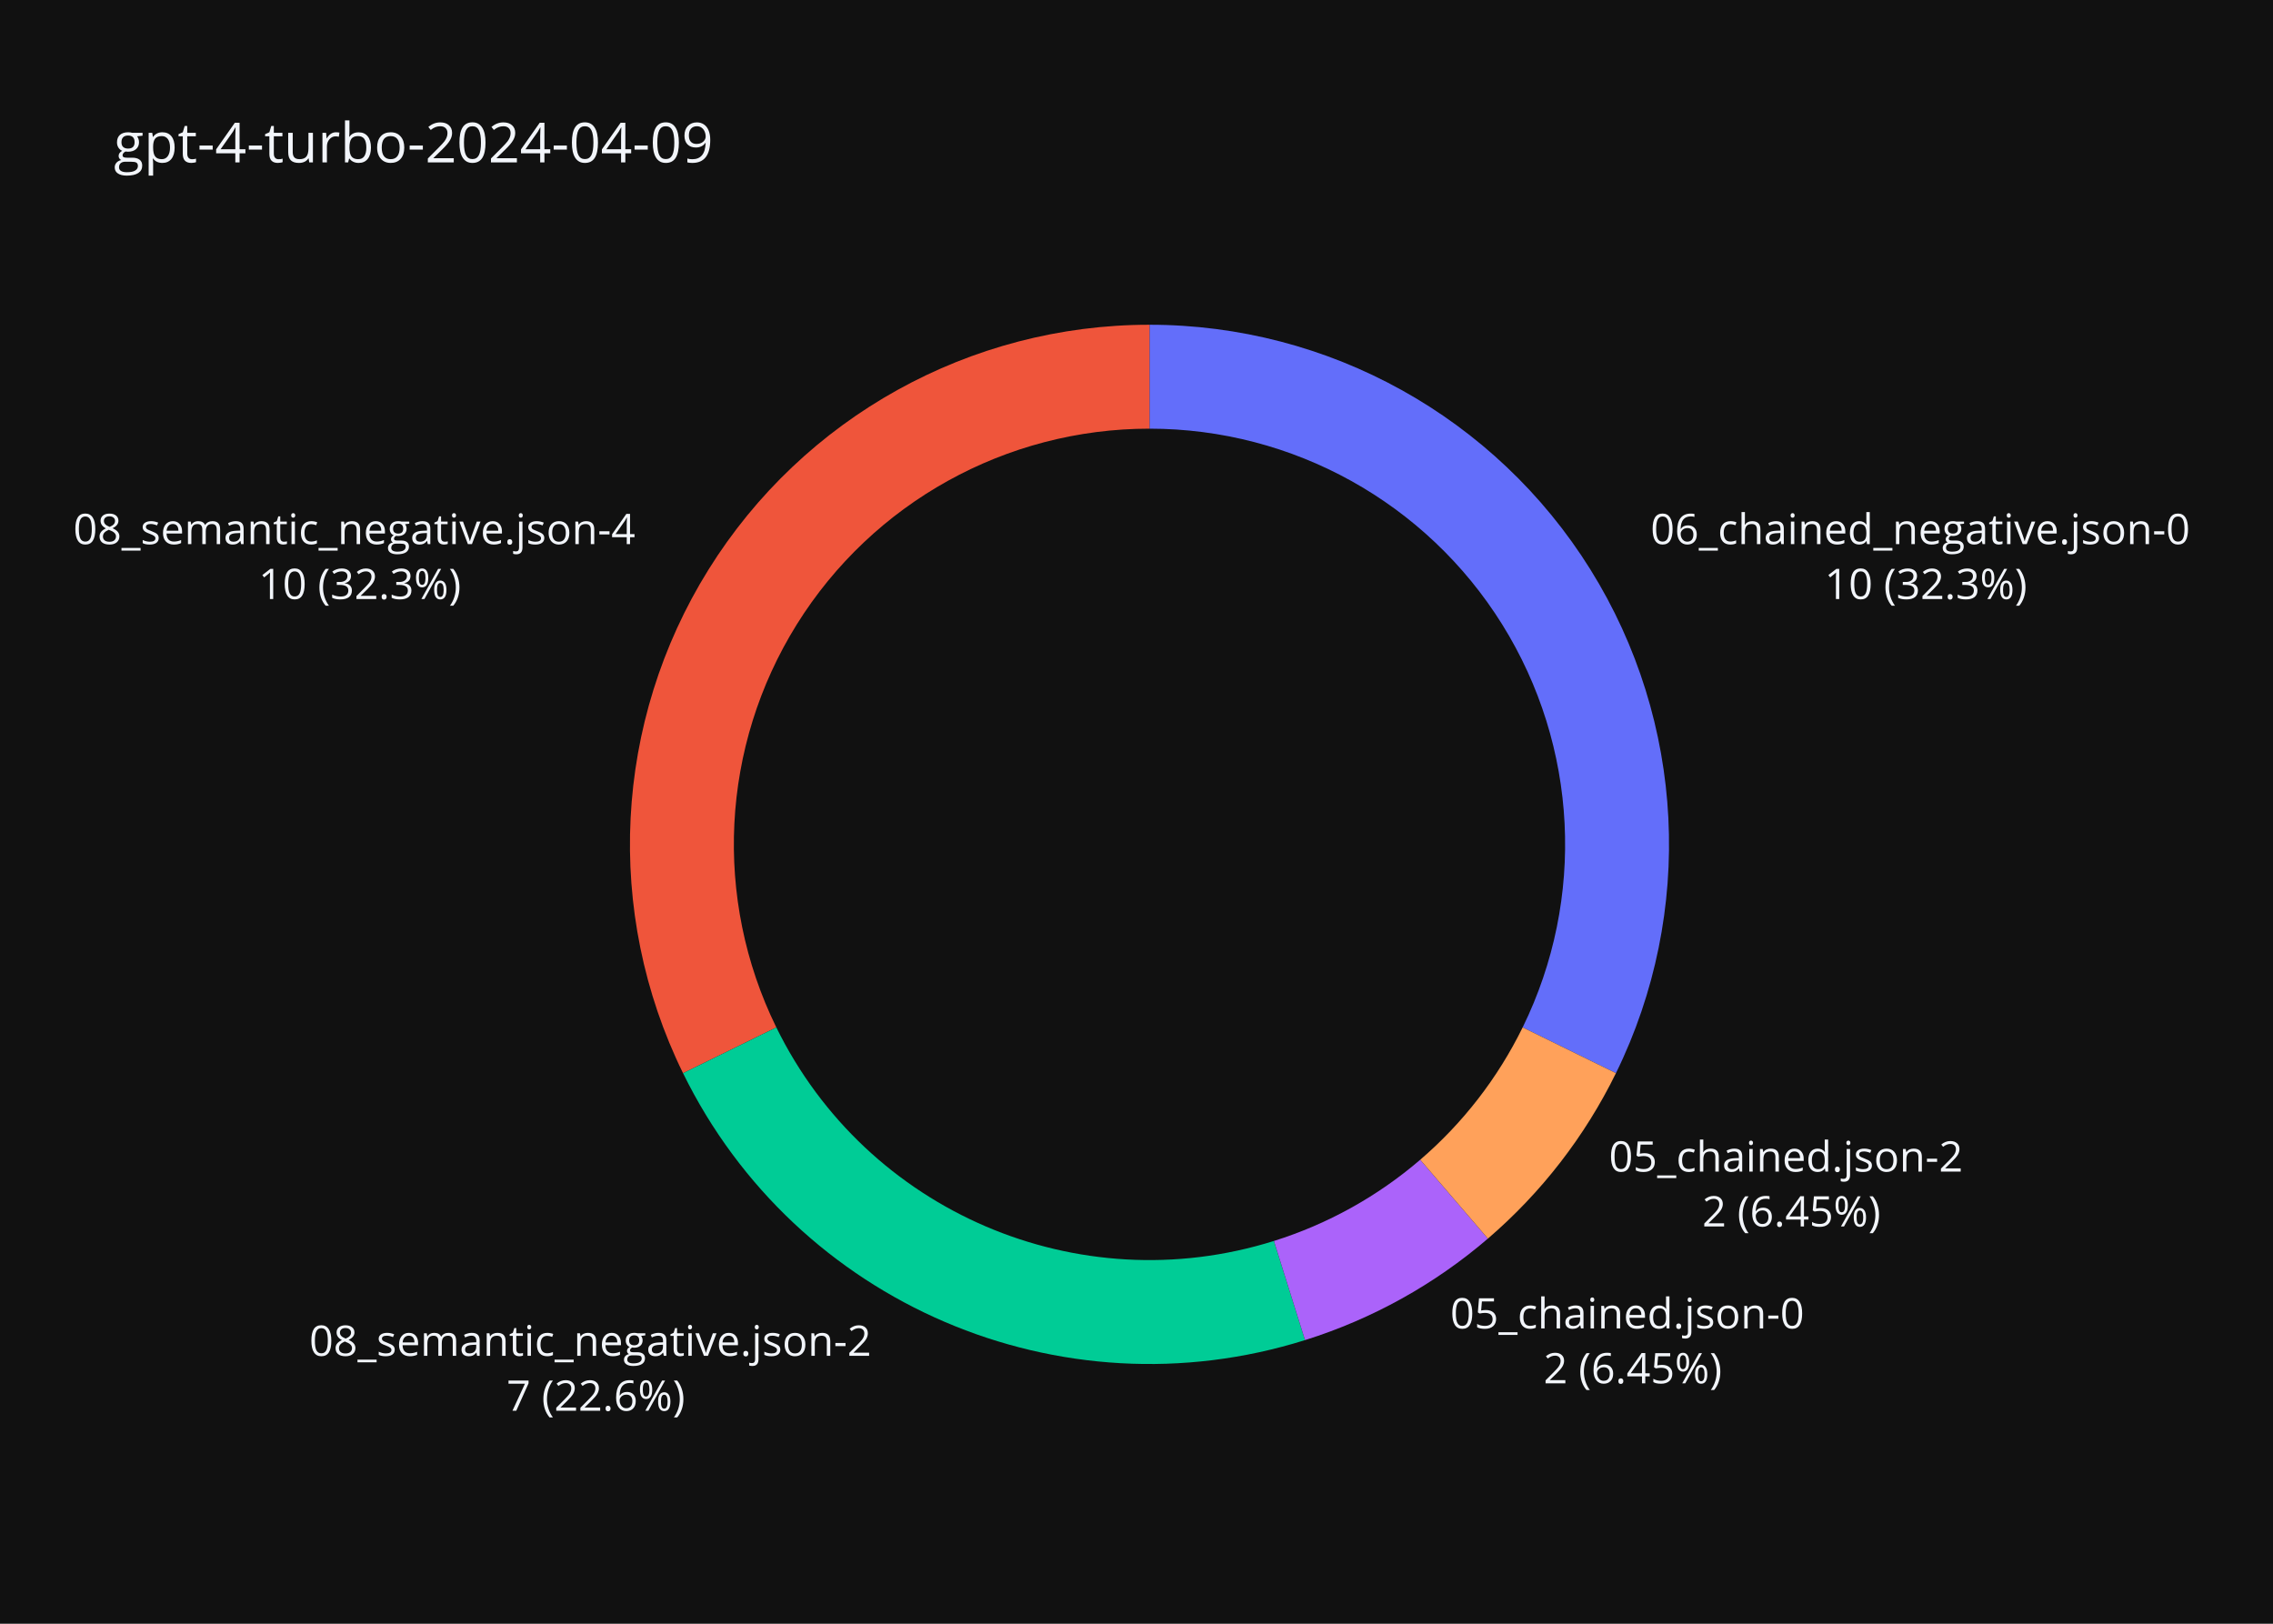
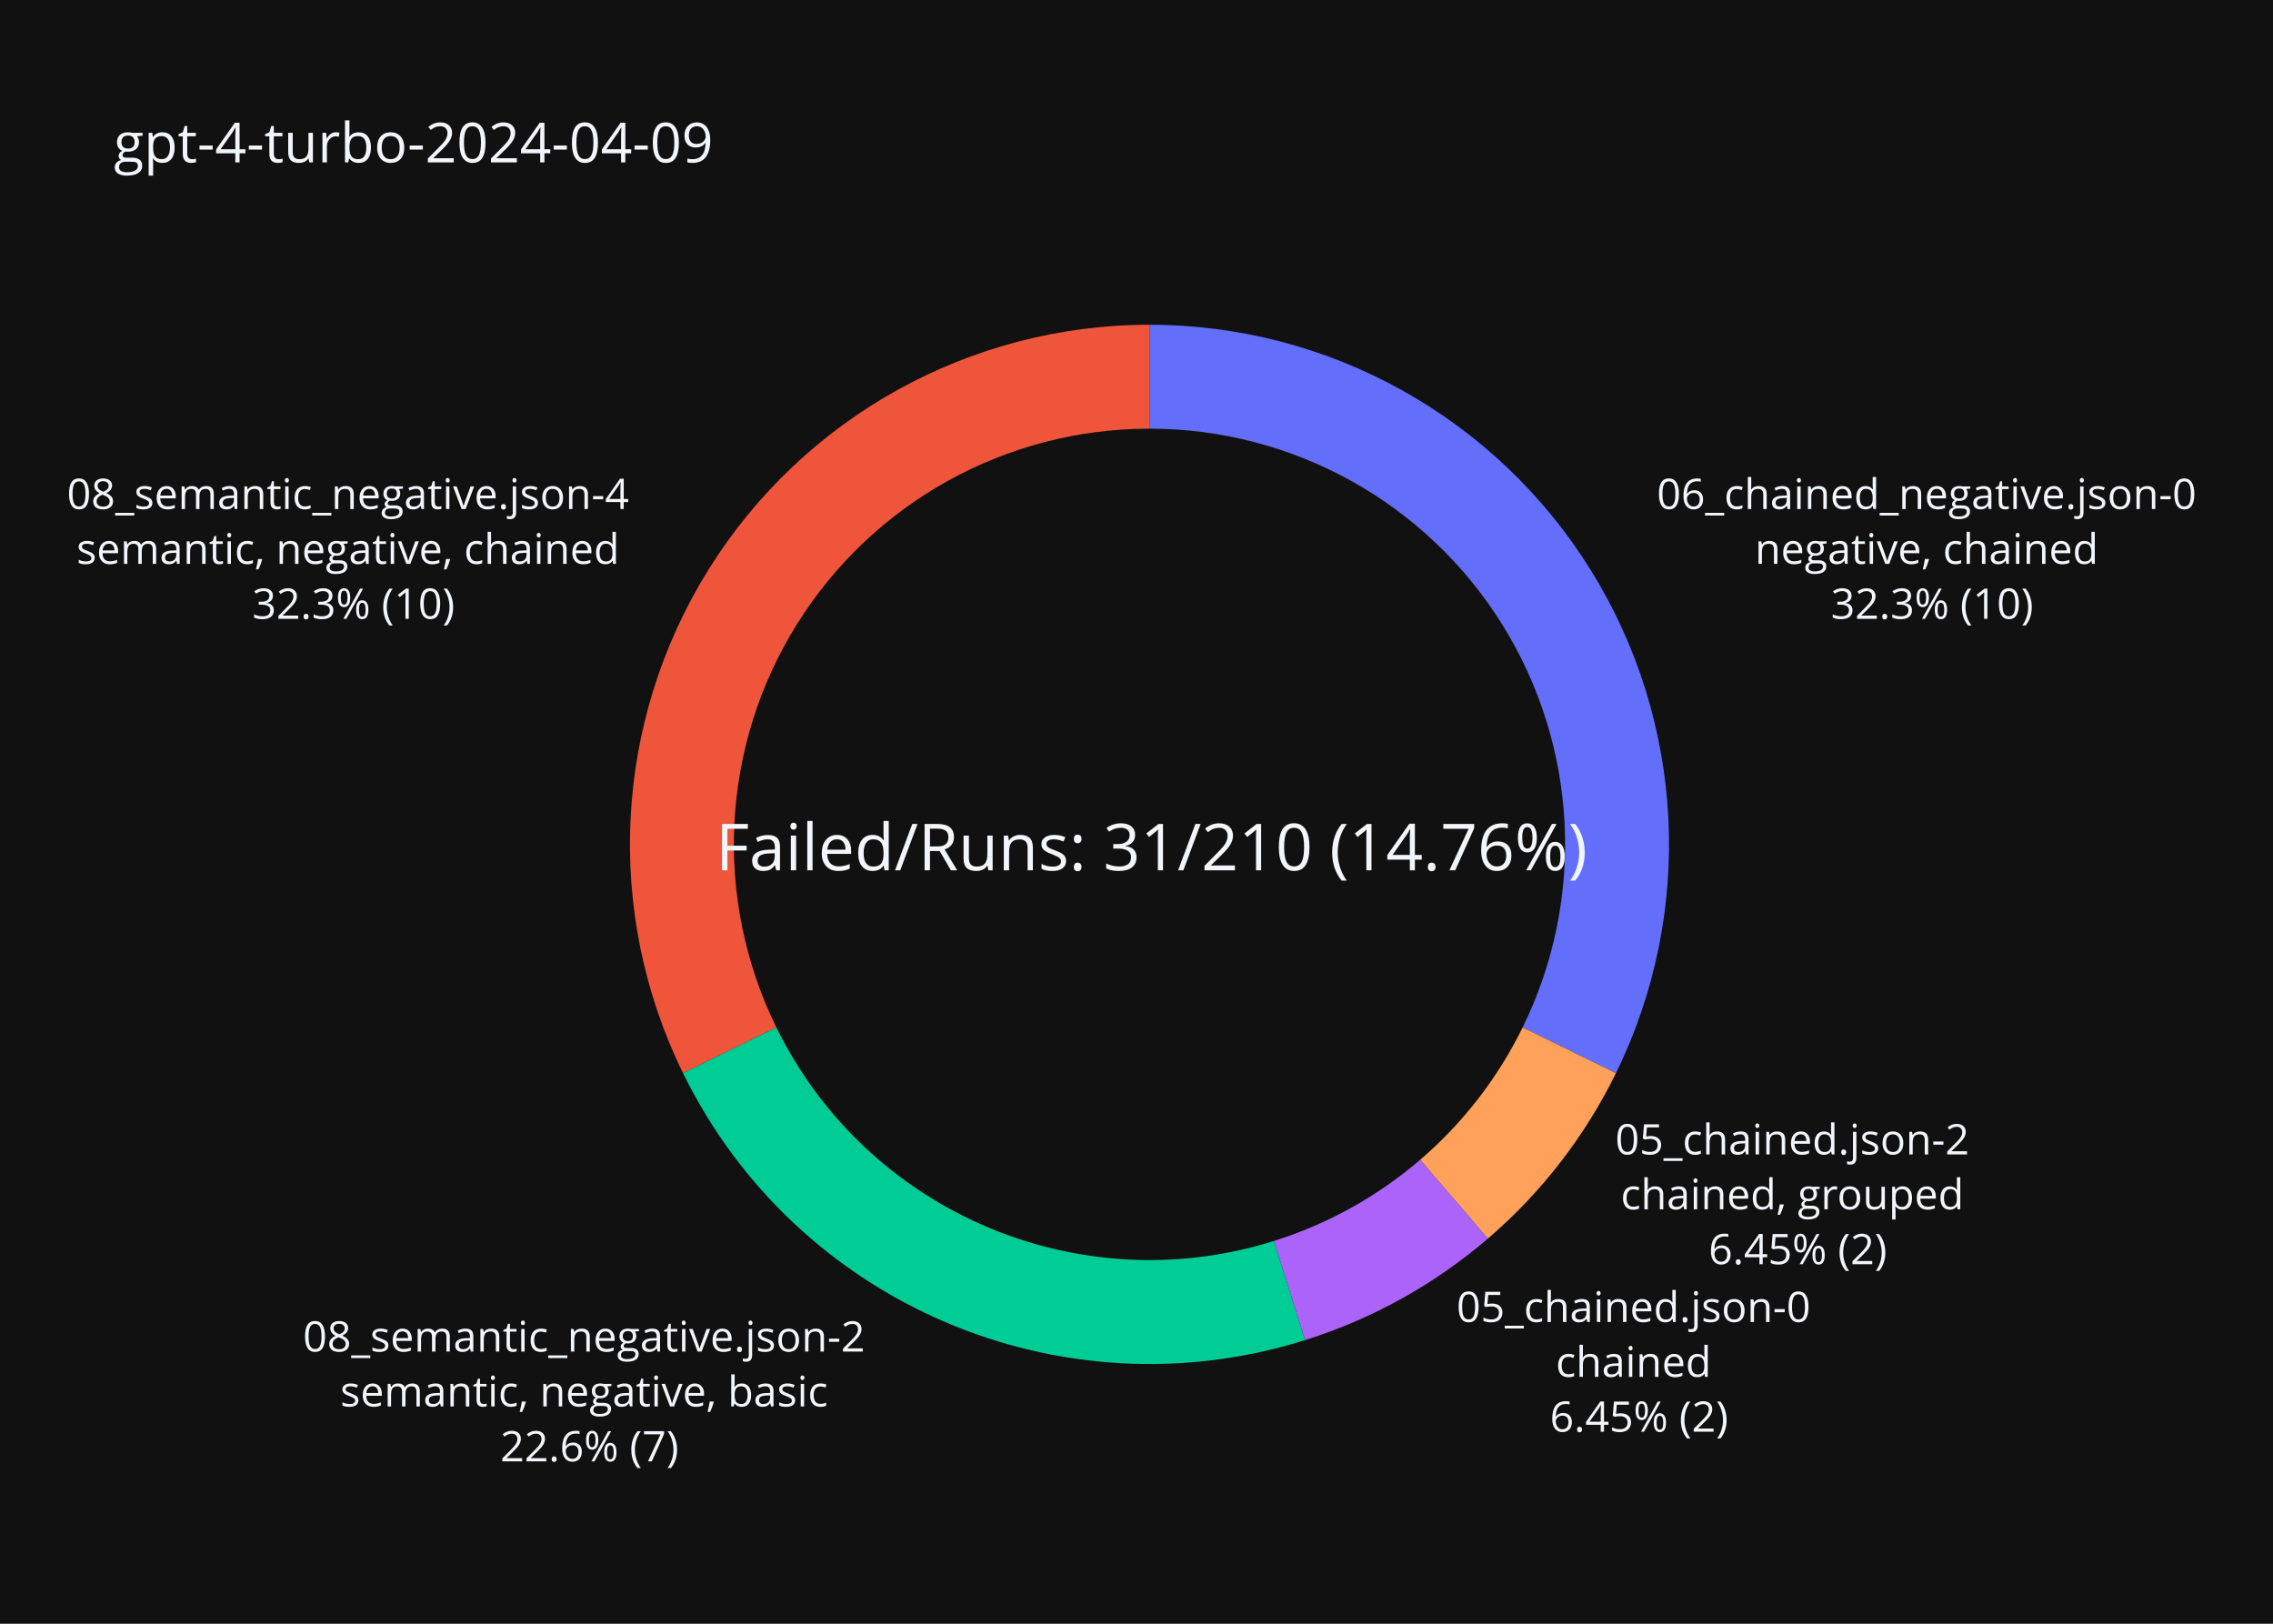
<svg xmlns="http://www.w3.org/2000/svg" class="main-svg" width="700" height="500" style="" viewBox="0 0 700 500">
  <rect x="0" y="0" width="700" height="500" style="fill: rgb(17, 17, 17); fill-opacity: 1;" />
-   <defs id="defs-9ff87e">
+   <defs id="defs-6b8966">
    <g class="clips" />
    <g class="gradients" />
    <g class="patterns" />
  </defs>
  <g class="bglayer" />
  <g class="layer-below">
    <g class="imagelayer" />
    <g class="shapelayer" />
  </g>
  <g class="cartesianlayer" />
  <g class="polarlayer" />
  <g class="smithlayer" />
  <g class="ternarylayer" />
  <g class="geolayer" />
  <g class="funnelarealayer" />
  <g class="pielayer">
    <g class="trace" stroke-linejoin="round" style="opacity: 1;">
      <g class="slice">
        <path class="surface" d="M468.919,316.37a128,128 0 0 0 -114.919,-184.37l0,-32a160,160 0 0 1 143.649,230.463Z" style="pointer-events: none; fill: rgb(99, 110, 250); fill-opacity: 1; stroke-width: 0; stroke: rgb(68, 68, 68); stroke-opacity: 1;" />
        <g class="slicetext">
-           <text data-notex="1" class="slicetext" transform="translate(593.0839,167.559)" text-anchor="middle" x="0" y="0" style="font-family: 'Open Sans', verdana, arial, sans-serif; font-size: 13px; fill: rgb(242, 245, 250); fill-opacity: 1; white-space: pre;">
-             <tspan class="line" dy="0em" x="0" y="0">06_chained_negative.json-0 </tspan>
-             <tspan class="line" dy="1.3em" x="0" y="0"> 10 (32.3%)</tspan>
+           <text data-notex="1" class="slicetext" transform="translate(595.0292,156.7406)" text-anchor="middle" x="0" y="0" style="font-family: 'Open Sans', verdana, arial, sans-serif; font-size: 13px; fill: rgb(242, 245, 250); fill-opacity: 1; white-space: pre;">
+             <tspan class="line" dy="0em" x="0" y="0">06_chained_negative.json-0</tspan>
+             <tspan class="line" dy="1.3em" x="0" y="0">negative, chained</tspan>
+             <tspan class="line" dy="2.6em" x="0" y="0">32.3% (10)</tspan>
          </text>
        </g>
      </g>
      <g class="slice">
        <path class="surface" d="M354,132a128,128 0 0 0 -114.919,184.37l-28.73,14.093a160,160 0 0 1 143.649,-230.463Z" style="pointer-events: none; fill: rgb(239, 85, 59); fill-opacity: 1; stroke-width: 0; stroke: rgb(68, 68, 68); stroke-opacity: 1;" />
        <g class="slicetext">
-           <text data-notex="1" class="slicetext" transform="translate(110.8068,167.559)" text-anchor="middle" x="0" y="0" style="font-family: 'Open Sans', verdana, arial, sans-serif; font-size: 13px; fill: rgb(242, 245, 250); fill-opacity: 1; white-space: pre;">
-             <tspan class="line" dy="0em" x="0" y="0">08_semantic_negative.json-4 </tspan>
-             <tspan class="line" dy="1.3em" x="0" y="0"> 10 (32.3%)</tspan>
+           <text data-notex="1" class="slicetext" transform="translate(108.8615,156.7406)" text-anchor="middle" x="0" y="0" style="font-family: 'Open Sans', verdana, arial, sans-serif; font-size: 13px; fill: rgb(242, 245, 250); fill-opacity: 1; white-space: pre;">
+             <tspan class="line" dy="0em" x="0" y="0">08_semantic_negative.json-4</tspan>
+             <tspan class="line" dy="1.3em" x="0" y="0">semantic, negative, chained</tspan>
+             <tspan class="line" dy="2.6em" x="0" y="0">32.3% (10)</tspan>
          </text>
        </g>
      </g>
      <g class="slice">
        <path class="surface" d="M239.081,316.37a128,128 0 0 0 153.237,65.759l9.58,30.532a160,160 0 0 1 -191.547,-82.199Z" style="pointer-events: none; fill: rgb(0, 204, 150); fill-opacity: 1; stroke-width: 0; stroke: rgb(68, 68, 68); stroke-opacity: 1;" />
        <g class="slicetext">
-           <text data-notex="1" class="slicetext" transform="translate(183.4929,417.5049)" text-anchor="middle" x="0" y="0" style="font-family: 'Open Sans', verdana, arial, sans-serif; font-size: 13px; fill: rgb(242, 245, 250); fill-opacity: 1; white-space: pre;">
-             <tspan class="line" dy="0em" x="0" y="0">08_semantic_negative.json-2 </tspan>
-             <tspan class="line" dy="1.3em" x="0" y="0"> 7 (22.6%)</tspan>
+           <text data-notex="1" class="slicetext" transform="translate(181.5476,416.1903)" text-anchor="middle" x="0" y="0" style="font-family: 'Open Sans', verdana, arial, sans-serif; font-size: 13px; fill: rgb(242, 245, 250); fill-opacity: 1; white-space: pre;">
+             <tspan class="line" dy="0em" x="0" y="0">08_semantic_negative.json-2</tspan>
+             <tspan class="line" dy="1.3em" x="0" y="0">semantic, negative, basic</tspan>
+             <tspan class="line" dy="2.6em" x="0" y="0">22.6% (7)</tspan>
          </text>
        </g>
      </g>
      <g class="slice">
        <path class="surface" d="M392.318,382.13a128,128 0 0 0 45.057,-25.009l20.844,24.28a160,160 0 0 1 -56.321,31.261Z" style="pointer-events: none; fill: rgb(171, 99, 250); fill-opacity: 1; stroke-width: 0; stroke: rgb(68, 68, 68); stroke-opacity: 1;" />
        <g class="slicetext">
-           <text data-notex="1" class="slicetext" transform="translate(502.8241,409.0665)" text-anchor="middle" x="0" y="0" style="font-family: 'Open Sans', verdana, arial, sans-serif; font-size: 13px; fill: rgb(242, 245, 250); fill-opacity: 1; white-space: pre;">
-             <tspan class="line" dy="0em" x="0" y="0">05_chained.json-0 </tspan>
-             <tspan class="line" dy="1.3em" x="0" y="0"> 2 (6.45%)</tspan>
+           <text data-notex="1" class="slicetext" transform="translate(504.7694,407.0756)" text-anchor="middle" x="0" y="0" style="font-family: 'Open Sans', verdana, arial, sans-serif; font-size: 13px; fill: rgb(242, 245, 250); fill-opacity: 1; white-space: pre;">
+             <tspan class="line" dy="0em" x="0" y="0">05_chained.json-0</tspan>
+             <tspan class="line" dy="1.3em" x="0" y="0">chained</tspan>
+             <tspan class="line" dy="2.6em" x="0" y="0">6.45% (2)</tspan>
          </text>
        </g>
      </g>
      <g class="slice">
        <path class="surface" d="M437.376,357.121a128,128 0 0 0 31.543,-40.751l28.73,14.093a160,160 0 0 1 -39.429,50.938Z" style="pointer-events: none; fill: rgb(255, 161, 90); fill-opacity: 1; stroke-width: 0; stroke: rgb(68, 68, 68); stroke-opacity: 1;" />
        <g class="slicetext">
-           <text data-notex="1" class="slicetext" transform="translate(551.6999,360.7705)" text-anchor="middle" x="0" y="0" style="font-family: 'Open Sans', verdana, arial, sans-serif; font-size: 13px; fill: rgb(242, 245, 250); fill-opacity: 1; white-space: pre;">
-             <tspan class="line" dy="0em" x="0" y="0">05_chained.json-2 </tspan>
-             <tspan class="line" dy="1.3em" x="0" y="0"> 2 (6.45%)</tspan>
+           <text data-notex="1" class="slicetext" transform="translate(553.6452,355.4846)" text-anchor="middle" x="0" y="0" style="font-family: 'Open Sans', verdana, arial, sans-serif; font-size: 13px; fill: rgb(242, 245, 250); fill-opacity: 1; white-space: pre;">
+             <tspan class="line" dy="0em" x="0" y="0">05_chained.json-2</tspan>
+             <tspan class="line" dy="1.3em" x="0" y="0">chained, grouped</tspan>
+             <tspan class="line" dy="2.6em" x="0" y="0">6.45% (2)</tspan>
          </text>
        </g>
      </g>
    </g>
  </g>
  <g class="iciclelayer" />
  <g class="treemaplayer" />
  <g class="sunburstlayer" />
  <g class="glimages" />
-   <defs id="topdefs-9ff87e">
+   <defs id="topdefs-6b8966">
    <g class="clips" />
  </defs>
  <g class="layer-above">
    <g class="imagelayer" />
    <g class="shapelayer" />
  </g>
  <g class="infolayer">
    <g class="g-gtitle">
      <text class="gtitle" x="35" y="50" text-anchor="start" dy="0em" style="font-family: 'Open Sans', verdana, arial, sans-serif; font-size: 17px; fill: rgb(242, 245, 250); opacity: 1; white-space: pre;">gpt-4-turbo-2024-04-09</text>
    </g>
+     <g class="annotation" data-index="0" style="opacity: 1;">
+       <g class="annotation-text-g" transform="rotate(0,354,260)">
+         <g class="cursor-pointer" transform="translate(197,246)">
+           <rect class="bg" x="0.5" y="0.5" width="314" height="27" style="stroke-width: 1px; stroke: rgb(0, 0, 0); stroke-opacity: 0; fill: rgb(0, 0, 0); fill-opacity: 0;" />
+           <text class="annotation-text" text-anchor="middle" x="157.609" y="22" style="font-family: 'Open Sans', verdana, arial, sans-serif; font-size: 20px; fill: rgb(242, 245, 250); fill-opacity: 1; white-space: pre;">Failed/Runs: 31/210 (14.76%)</text>
+         </g>
+       </g>
+     </g>
  </g>
</svg>
